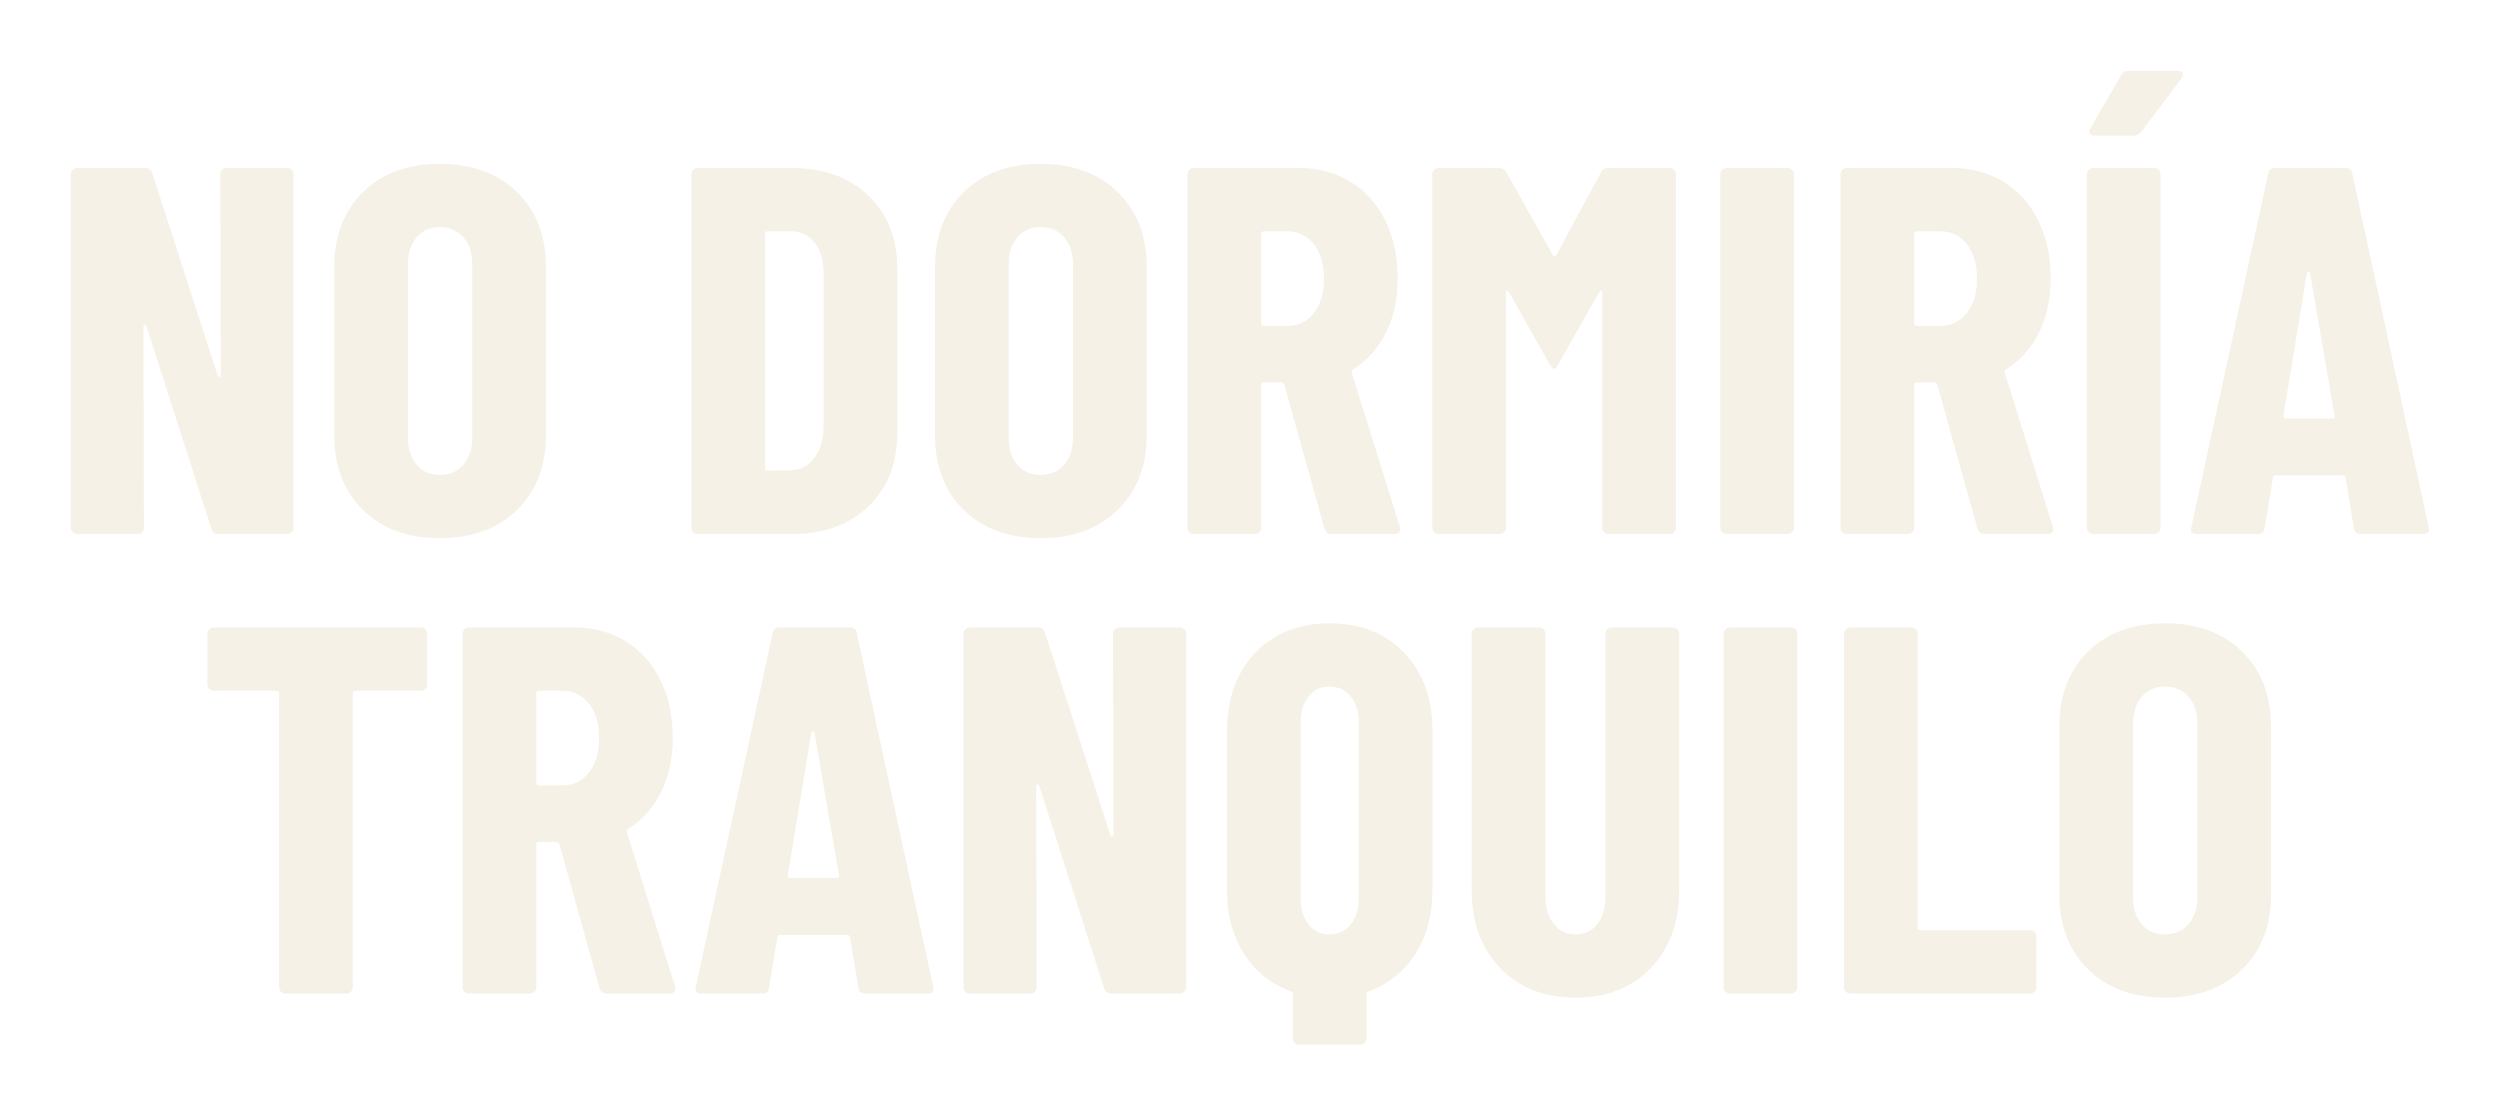
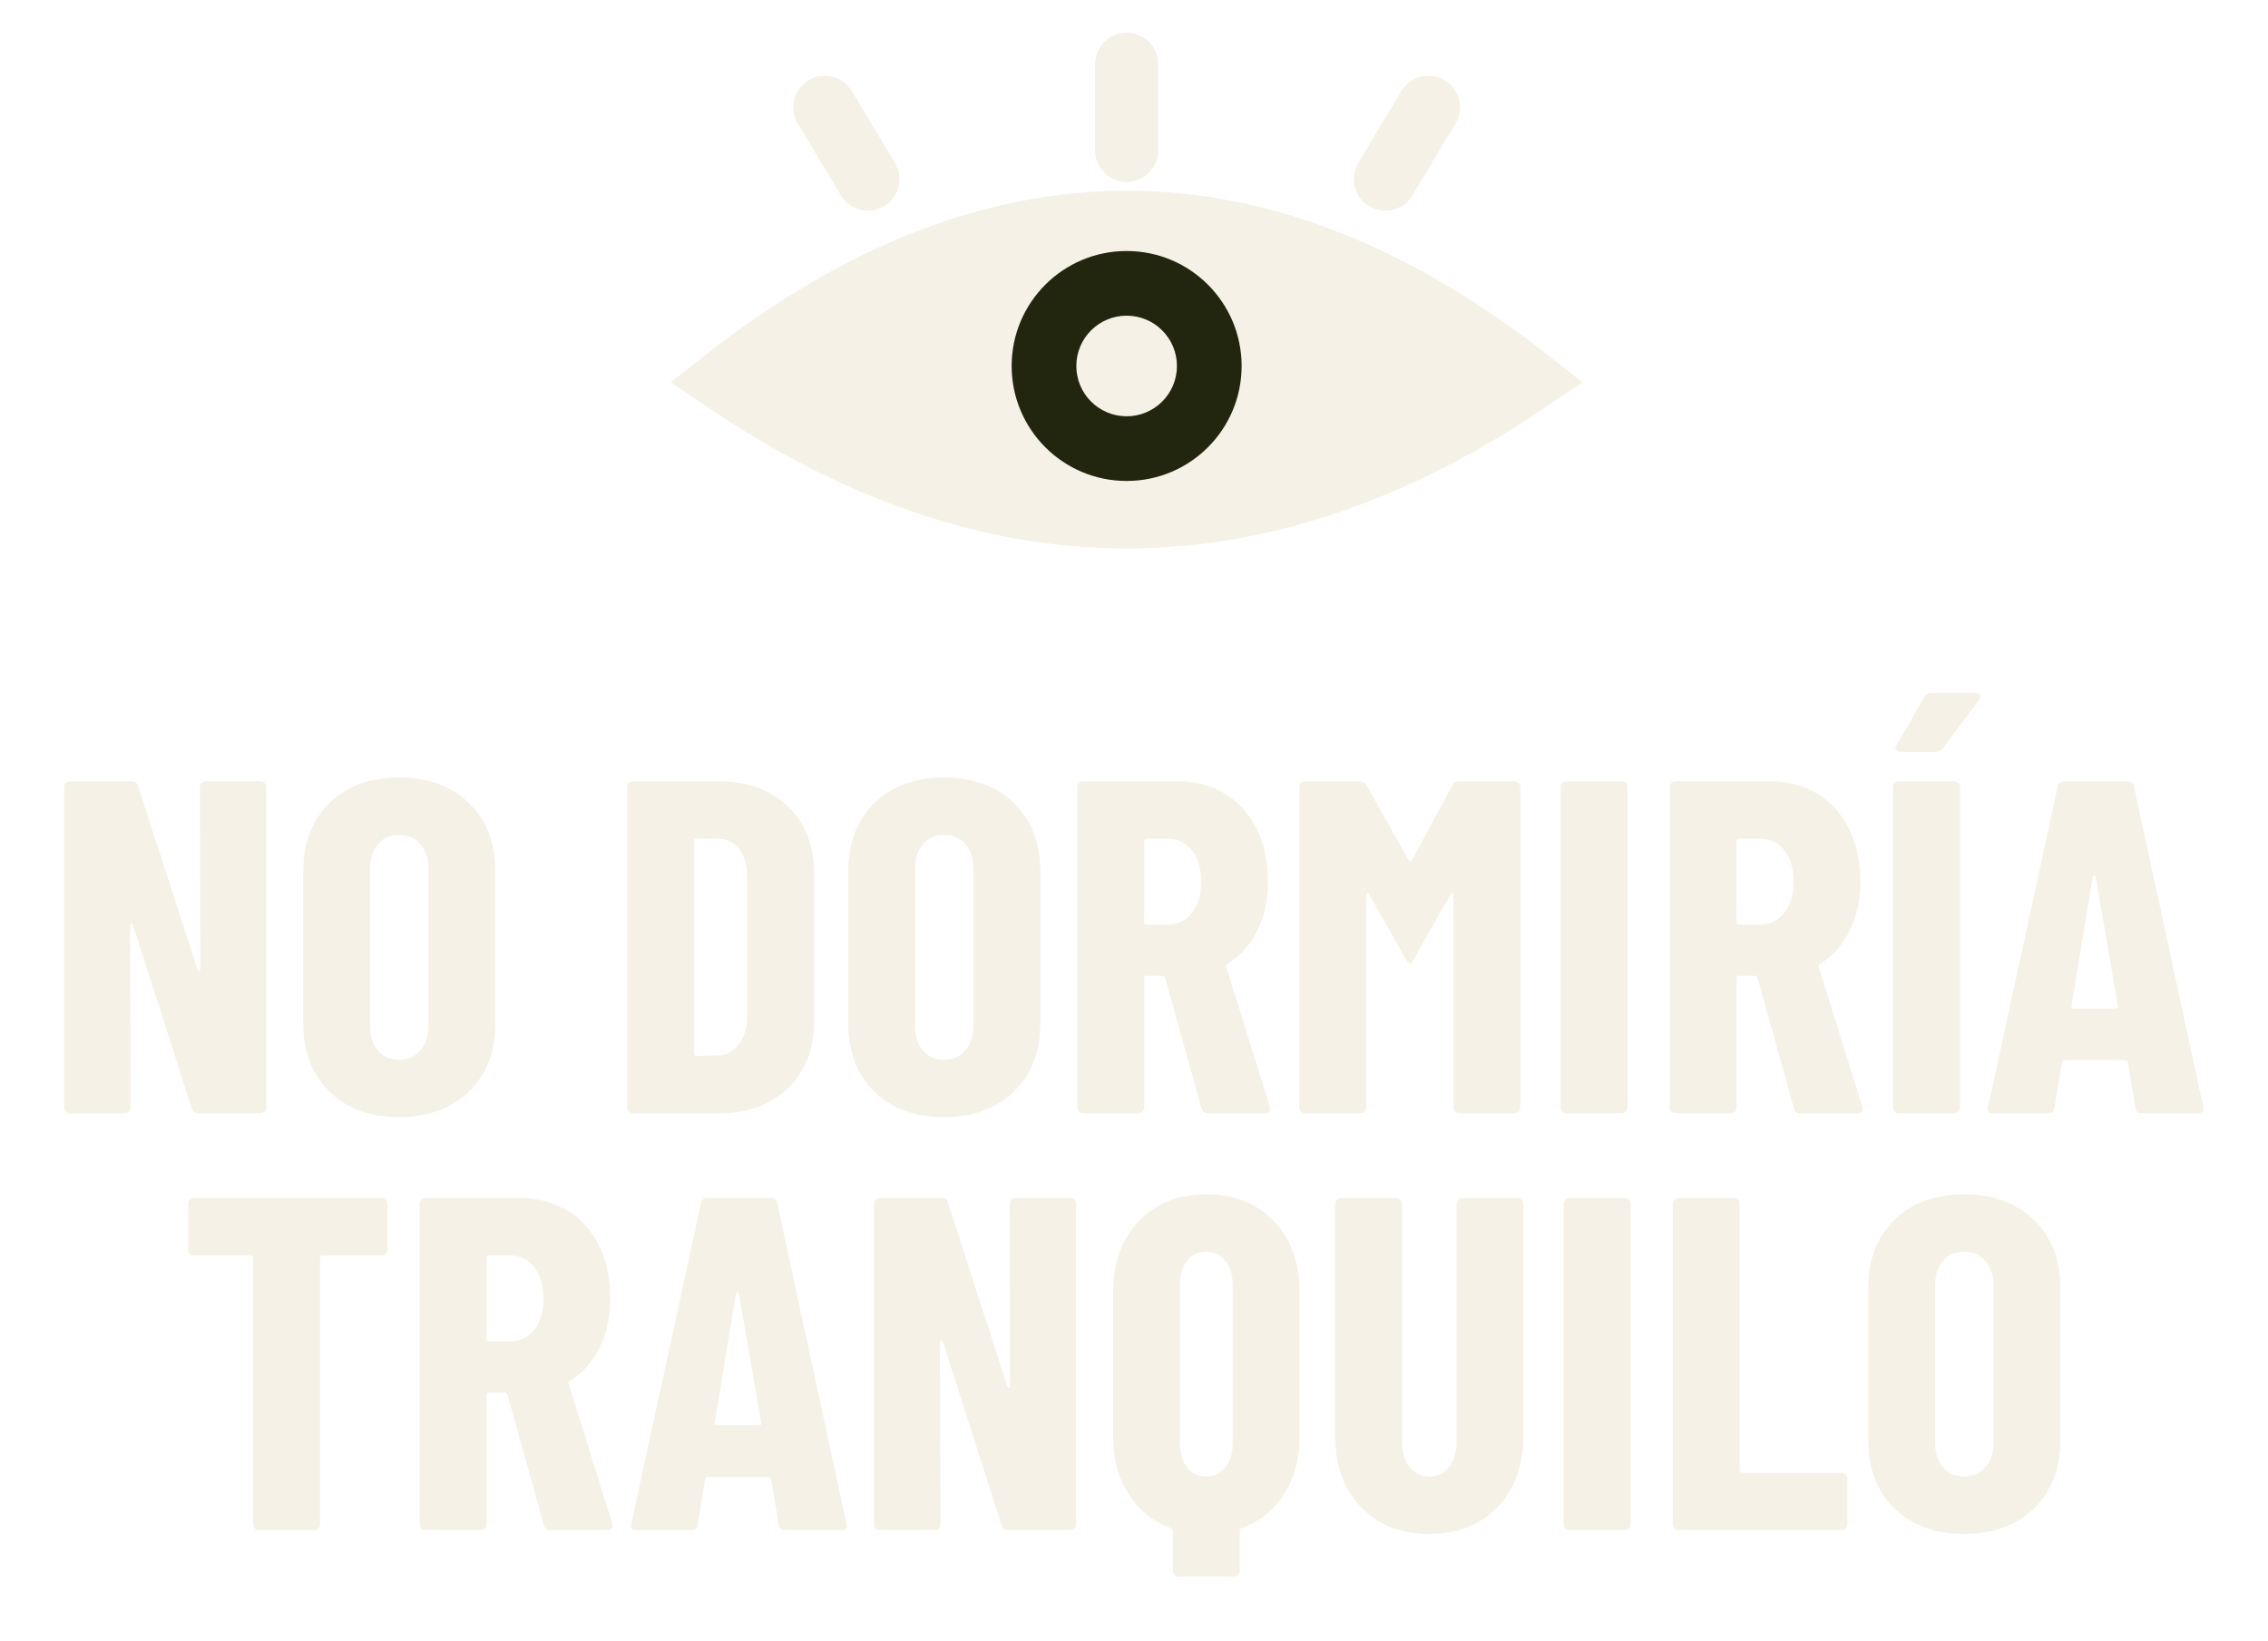
- <svg xmlns="http://www.w3.org/2000/svg" viewBox="343.23 203.59 315.59 140.81">
+ <svg xmlns="http://www.w3.org/2000/svg" viewBox="343.23 116.07 315.59 228.33">
  <path fill="#F6F1E6" d="M371.036 225.592Q371.036 225.262 371.267 225.031Q371.498 224.8 371.828 224.8L371.828 224.8L379.484 224.8Q379.814 224.8 380.045 225.031Q380.276 225.262 380.276 225.592L380.276 225.592L380.276 270.208Q380.276 270.538 380.045 270.769Q379.814 271 379.484 271L379.484 271L370.772 271Q370.112 271 369.914 270.34L369.914 270.34L361.73 244.798Q361.664 244.6 361.499 244.633Q361.334 244.666 361.334 244.864L361.334 244.864L361.4 270.208Q361.4 270.538 361.169 270.769Q360.938 271 360.608 271L360.608 271L352.952 271Q352.622 271 352.391 270.769Q352.16 270.538 352.16 270.208L352.16 270.208L352.16 225.592Q352.16 225.262 352.391 225.031Q352.622 224.8 352.952 224.8L352.952 224.8L361.598 224.8Q362.258 224.8 362.456 225.46L362.456 225.46L370.706 251.002Q370.772 251.2 370.937 251.167Q371.102 251.134 371.102 250.936L371.102 250.936L371.036 225.592" />
  <path fill="#F6F1E6" d="M398.756 271.528Q392.684 271.528 389.054 267.964Q385.424 264.4 385.424 258.46L385.424 258.46L385.424 237.34Q385.424 231.4 389.054 227.836Q392.684 224.272 398.756 224.272L398.756 224.272Q404.828 224.272 408.491 227.836Q412.154 231.4 412.154 237.34L412.154 237.34L412.154 258.46Q412.154 264.4 408.491 267.964Q404.828 271.528 398.756 271.528L398.756 271.528M398.756 263.542Q400.604 263.542 401.726 262.255Q402.848 260.968 402.848 258.856L402.848 258.856L402.848 236.944Q402.848 234.832 401.726 233.545Q400.604 232.258 398.756 232.258L398.756 232.258Q396.908 232.258 395.819 233.545Q394.73 234.832 394.73 236.944L394.73 236.944L394.73 258.856Q394.73 260.968 395.819 262.255Q396.908 263.542 398.756 263.542L398.756 263.542" />
  <path fill="#F6F1E6" d="M431.294 271Q430.964 271 430.733 270.769Q430.502 270.538 430.502 270.208L430.502 270.208L430.502 225.592Q430.502 225.262 430.733 225.031Q430.964 224.8 431.294 224.8L431.294 224.8L443.24 224.8Q449.246 224.8 452.876 228.298Q456.506 231.796 456.506 237.604L456.506 237.604L456.506 258.196Q456.506 264.004 452.876 267.502Q449.246 271 443.24 271L443.24 271L431.294 271M439.808 262.684Q439.808 263.014 440.138 263.014L440.138 263.014L443.108 262.948Q444.89 262.882 446.012 261.43Q447.134 259.978 447.2 257.602L447.2 257.602L447.2 238.198Q447.2 235.69 446.078 234.238Q444.956 232.786 443.042 232.786L443.042 232.786L440.138 232.786Q439.808 232.786 439.808 233.116L439.808 233.116L439.808 262.684" />
  <path fill="#F6F1E6" d="M474.59 271.528Q468.518 271.528 464.888 267.964Q461.258 264.4 461.258 258.46L461.258 258.46L461.258 237.34Q461.258 231.4 464.888 227.836Q468.518 224.272 474.59 224.272L474.59 224.272Q480.662 224.272 484.325 227.836Q487.988 231.4 487.988 237.34L487.988 237.34L487.988 258.46Q487.988 264.4 484.325 267.964Q480.662 271.528 474.59 271.528L474.59 271.528M474.59 263.542Q476.438 263.542 477.56 262.255Q478.682 260.968 478.682 258.856L478.682 258.856L478.682 236.944Q478.682 234.832 477.56 233.545Q476.438 232.258 474.59 232.258L474.59 232.258Q472.742 232.258 471.653 233.545Q470.564 234.832 470.564 236.944L470.564 236.944L470.564 258.856Q470.564 260.968 471.653 262.255Q472.742 263.542 474.59 263.542L474.59 263.542" />
  <path fill="#F6F1E6" d="M511.352 271Q510.626 271 510.428 270.34L510.428 270.34L505.346 252.124Q505.214 251.86 505.016 251.86L505.016 251.86L502.772 251.86Q502.442 251.86 502.442 252.19L502.442 252.19L502.442 270.208Q502.442 270.538 502.211 270.769Q501.98 271 501.65 271L501.65 271L493.928 271Q493.598 271 493.367 270.769Q493.136 270.538 493.136 270.208L493.136 270.208L493.136 225.592Q493.136 225.262 493.367 225.031Q493.598 224.8 493.928 224.8L493.928 224.8L507.26 224.8Q510.89 224.8 513.728 226.549Q516.566 228.298 518.117 231.466Q519.668 234.634 519.668 238.726L519.668 238.726Q519.668 242.62 518.183 245.59Q516.698 248.56 514.058 250.21L514.058 250.21Q513.926 250.276 513.86 250.375Q513.794 250.474 513.86 250.606L513.86 250.606L519.932 270.076L519.998 270.34Q519.998 271 519.272 271L519.272 271L511.352 271M502.772 232.786Q502.442 232.786 502.442 233.116L502.442 233.116L502.442 244.402Q502.442 244.732 502.772 244.732L502.772 244.732L505.742 244.732Q507.788 244.732 509.075 243.115Q510.362 241.498 510.362 238.792L510.362 238.792Q510.362 236.02 509.075 234.403Q507.788 232.786 505.742 232.786L505.742 232.786L502.772 232.786" />
  <path fill="#F6F1E6" d="M545.342 225.328Q545.606 224.8 546.332 224.8L546.332 224.8L553.988 224.8Q554.318 224.8 554.549 225.031Q554.78 225.262 554.78 225.592L554.78 225.592L554.78 270.208Q554.78 270.538 554.549 270.769Q554.318 271 553.988 271L553.988 271L546.266 271Q545.936 271 545.705 270.769Q545.474 270.538 545.474 270.208L545.474 270.208L545.474 240.574Q545.474 240.31 545.342 240.31Q545.21 240.31 545.078 240.508L545.078 240.508L539.93 249.616Q539.6 250.144 539.402 250.144L539.402 250.144Q539.204 250.144 538.874 249.616L538.874 249.616L533.726 240.508Q533.594 240.31 533.462 240.31Q533.33 240.31 533.33 240.574L533.33 240.574L533.33 270.208Q533.33 270.538 533.099 270.769Q532.868 271 532.538 271L532.538 271L524.816 271Q524.486 271 524.255 270.769Q524.024 270.538 524.024 270.208L524.024 270.208L524.024 225.592Q524.024 225.262 524.255 225.031Q524.486 224.8 524.816 224.8L524.816 224.8L532.406 224.8Q533.066 224.8 533.396 225.328L533.396 225.328L539.27 235.822Q539.468 236.086 539.666 235.822L539.666 235.822L545.342 225.328" />
  <path fill="#F6F1E6" d="M561.182 271Q560.852 271 560.621 270.769Q560.39 270.538 560.39 270.208L560.39 270.208L560.39 225.592Q560.39 225.262 560.621 225.031Q560.852 224.8 561.182 224.8L561.182 224.8L568.904 224.8Q569.234 224.8 569.465 225.031Q569.696 225.262 569.696 225.592L569.696 225.592L569.696 270.208Q569.696 270.538 569.465 270.769Q569.234 271 568.904 271L568.904 271L561.182 271" />
  <path fill="#F6F1E6" d="M593.786 271Q593.06 271 592.862 270.34L592.862 270.34L587.78 252.124Q587.648 251.86 587.45 251.86L587.45 251.86L585.206 251.86Q584.876 251.86 584.876 252.19L584.876 252.19L584.876 270.208Q584.876 270.538 584.645 270.769Q584.414 271 584.084 271L584.084 271L576.362 271Q576.032 271 575.801 270.769Q575.57 270.538 575.57 270.208L575.57 270.208L575.57 225.592Q575.57 225.262 575.801 225.031Q576.032 224.8 576.362 224.8L576.362 224.8L589.694 224.8Q593.324 224.8 596.162 226.549Q599 228.298 600.551 231.466Q602.102 234.634 602.102 238.726L602.102 238.726Q602.102 242.62 600.617 245.59Q599.132 248.56 596.492 250.21L596.492 250.21Q596.36 250.276 596.294 250.375Q596.228 250.474 596.294 250.606L596.294 250.606L602.366 270.076L602.432 270.34Q602.432 271 601.706 271L601.706 271L593.786 271M585.206 232.786Q584.876 232.786 584.876 233.116L584.876 233.116L584.876 244.402Q584.876 244.732 585.206 244.732L585.206 244.732L588.176 244.732Q590.222 244.732 591.509 243.115Q592.796 241.498 592.796 238.792L592.796 238.792Q592.796 236.02 591.509 234.403Q590.222 232.786 588.176 232.786L588.176 232.786L585.206 232.786" />
  <path fill="#F6F1E6" d="M607.448 271Q607.118 271 606.887 270.769Q606.656 270.538 606.656 270.208L606.656 270.208L606.656 225.592Q606.656 225.262 606.887 225.031Q607.118 224.8 607.448 224.8L607.448 224.8L615.17 224.8Q615.5 224.8 615.731 225.031Q615.962 225.262 615.962 225.592L615.962 225.592L615.962 270.208Q615.962 270.538 615.731 270.769Q615.5 271 615.17 271L615.17 271L607.448 271M607.712 220.708Q607.25 220.708 607.052 220.444Q606.854 220.18 607.118 219.784L607.118 219.784L611.012 213.052Q611.276 212.524 612.002 212.524L612.002 212.524L618.14 212.524Q618.8 212.524 618.8 212.986L618.8 212.986Q618.8 213.184 618.602 213.514L618.602 213.514L613.52 220.246Q613.124 220.708 612.596 220.708L612.596 220.708L607.712 220.708" />
  <path fill="#F6F1E6" d="M641.24 271Q640.448 271 640.382 270.274L640.382 270.274L639.326 263.938Q639.326 263.608 638.93 263.608L638.93 263.608L630.548 263.608Q630.152 263.608 630.152 263.938L630.152 263.938L629.096 270.274Q629.03 271 628.238 271L628.238 271L620.516 271Q619.658 271 619.856 270.142L619.856 270.142L629.558 225.526Q629.69 224.8 630.416 224.8L630.416 224.8L639.326 224.8Q640.052 224.8 640.184 225.526L640.184 225.526L649.82 270.142L649.886 270.406Q649.886 271 649.16 271L649.16 271L641.24 271M631.472 256.084Q631.472 256.414 631.736 256.414L631.736 256.414L637.676 256.414Q638.006 256.414 637.94 256.084L637.94 256.084L634.838 238.066Q634.772 237.868 634.64 237.868Q634.508 237.868 634.442 238.066L634.442 238.066L631.472 256.084" />
  <path fill="#F6F1E6" d="M396.347 282.8Q396.677 282.8 396.908 283.031Q397.139 283.262 397.139 283.592L397.139 283.592L397.139 289.994Q397.139 290.324 396.908 290.555Q396.677 290.786 396.347 290.786L396.347 290.786L388.097 290.786Q387.767 290.786 387.767 291.116L387.767 291.116L387.767 328.208Q387.767 328.538 387.536 328.769Q387.305 329 386.975 329L386.975 329L379.253 329Q378.923 329 378.692 328.769Q378.461 328.538 378.461 328.208L378.461 328.208L378.461 291.116Q378.461 290.786 378.131 290.786L378.131 290.786L370.211 290.786Q369.881 290.786 369.65 290.555Q369.419 290.324 369.419 289.994L369.419 289.994L369.419 283.592Q369.419 283.262 369.65 283.031Q369.881 282.8 370.211 282.8L370.211 282.8L396.347 282.8" />
  <path fill="#F6F1E6" d="M419.843 329Q419.117 329 418.919 328.34L418.919 328.34L413.837 310.124Q413.705 309.86 413.507 309.86L413.507 309.86L411.263 309.86Q410.933 309.86 410.933 310.19L410.933 310.19L410.933 328.208Q410.933 328.538 410.702 328.769Q410.471 329 410.141 329L410.141 329L402.419 329Q402.089 329 401.858 328.769Q401.627 328.538 401.627 328.208L401.627 328.208L401.627 283.592Q401.627 283.262 401.858 283.031Q402.089 282.8 402.419 282.8L402.419 282.8L415.751 282.8Q419.381 282.8 422.219 284.549Q425.057 286.298 426.608 289.466Q428.159 292.634 428.159 296.726L428.159 296.726Q428.159 300.62 426.674 303.59Q425.189 306.56 422.549 308.21L422.549 308.21Q422.417 308.276 422.351 308.375Q422.285 308.474 422.351 308.606L422.351 308.606L428.423 328.076L428.489 328.34Q428.489 329 427.763 329L427.763 329L419.843 329M411.263 290.786Q410.933 290.786 410.933 291.116L410.933 291.116L410.933 302.402Q410.933 302.732 411.263 302.732L411.263 302.732L414.233 302.732Q416.279 302.732 417.566 301.115Q418.853 299.498 418.853 296.792L418.853 296.792Q418.853 294.02 417.566 292.403Q416.279 290.786 414.233 290.786L414.233 290.786L411.263 290.786" />
  <path fill="#F6F1E6" d="M452.447 329Q451.655 329 451.589 328.274L451.589 328.274L450.533 321.938Q450.533 321.608 450.137 321.608L450.137 321.608L441.755 321.608Q441.359 321.608 441.359 321.938L441.359 321.938L440.303 328.274Q440.237 329 439.445 329L439.445 329L431.723 329Q430.865 329 431.063 328.142L431.063 328.142L440.765 283.526Q440.897 282.8 441.623 282.8L441.623 282.8L450.533 282.8Q451.259 282.8 451.391 283.526L451.391 283.526L461.027 328.142L461.093 328.406Q461.093 329 460.367 329L460.367 329L452.447 329M442.679 314.084Q442.679 314.414 442.943 314.414L442.943 314.414L448.883 314.414Q449.213 314.414 449.147 314.084L449.147 314.084L446.045 296.066Q445.979 295.868 445.847 295.868Q445.715 295.868 445.649 296.066L445.649 296.066L442.679 314.084" />
  <path fill="#F6F1E6" d="M483.731 283.592Q483.731 283.262 483.962 283.031Q484.193 282.8 484.523 282.8L484.523 282.8L492.179 282.8Q492.509 282.8 492.74 283.031Q492.971 283.262 492.971 283.592L492.971 283.592L492.971 328.208Q492.971 328.538 492.74 328.769Q492.509 329 492.179 329L492.179 329L483.467 329Q482.807 329 482.609 328.34L482.609 328.34L474.425 302.798Q474.359 302.6 474.194 302.633Q474.029 302.666 474.029 302.864L474.029 302.864L474.095 328.208Q474.095 328.538 473.864 328.769Q473.633 329 473.303 329L473.303 329L465.647 329Q465.317 329 465.086 328.769Q464.855 328.538 464.855 328.208L464.855 328.208L464.855 283.592Q464.855 283.262 465.086 283.031Q465.317 282.8 465.647 282.8L465.647 282.8L474.293 282.8Q474.953 282.8 475.151 283.46L475.151 283.46L483.401 309.002Q483.467 309.2 483.632 309.167Q483.797 309.134 483.797 308.936L483.797 308.936L483.731 283.592" />
  <path fill="#F6F1E6" d="M511.055 282.272Q516.929 282.272 520.493 286.001Q524.057 289.73 524.057 295.802L524.057 295.802L524.057 315.998Q524.057 320.618 521.912 323.984Q519.767 327.35 516.005 328.736L516.005 328.736Q515.741 328.802 515.741 329.066L515.741 329.066L515.741 334.676Q515.741 335.006 515.51 335.237Q515.279 335.468 514.949 335.468L514.949 335.468L507.227 335.468Q506.897 335.468 506.666 335.237Q506.435 335.006 506.435 334.676L506.435 334.676L506.435 329.066Q506.435 328.802 506.171 328.736L506.171 328.736Q502.409 327.35 500.264 323.984Q498.119 320.618 498.119 315.998L498.119 315.998L498.119 295.802Q498.119 291.776 499.736 288.707Q501.353 285.638 504.29 283.955Q507.227 282.272 511.055 282.272L511.055 282.272M507.425 294.812L507.425 316.988Q507.425 319.034 508.415 320.288Q509.405 321.542 511.055 321.542L511.055 321.542Q512.705 321.542 513.728 320.288Q514.751 319.034 514.751 316.988L514.751 316.988L514.751 294.812Q514.751 292.766 513.728 291.512Q512.705 290.258 511.055 290.258L511.055 290.258Q509.405 290.258 508.415 291.512Q507.425 292.766 507.425 294.812L507.425 294.812" />
  <path fill="#F6F1E6" d="M542.141 329.528Q536.201 329.528 532.604 325.799Q529.007 322.07 529.007 315.866L529.007 315.866L529.007 283.592Q529.007 283.262 529.238 283.031Q529.469 282.8 529.799 282.8L529.799 282.8L537.521 282.8Q537.851 282.8 538.082 283.031Q538.313 283.262 538.313 283.592L538.313 283.592L538.313 316.79Q538.313 318.902 539.369 320.222Q540.425 321.542 542.141 321.542L542.141 321.542Q543.857 321.542 544.88 320.222Q545.903 318.902 545.903 316.79L545.903 316.79L545.903 283.592Q545.903 283.262 546.134 283.031Q546.365 282.8 546.695 282.8L546.695 282.8L554.417 282.8Q554.747 282.8 554.978 283.031Q555.209 283.262 555.209 283.592L555.209 283.592L555.209 315.866Q555.209 322.07 551.612 325.799Q548.015 329.528 542.141 329.528L542.141 329.528" />
  <path fill="#F6F1E6" d="M561.611 329Q561.281 329 561.05 328.769Q560.819 328.538 560.819 328.208L560.819 328.208L560.819 283.592Q560.819 283.262 561.05 283.031Q561.281 282.8 561.611 282.8L561.611 282.8L569.333 282.8Q569.663 282.8 569.894 283.031Q570.125 283.262 570.125 283.592L570.125 283.592L570.125 328.208Q570.125 328.538 569.894 328.769Q569.663 329 569.333 329L569.333 329L561.611 329" />
  <path fill="#F6F1E6" d="M576.791 329Q576.461 329 576.23 328.769Q575.999 328.538 575.999 328.208L575.999 328.208L575.999 283.592Q575.999 283.262 576.23 283.031Q576.461 282.8 576.791 282.8L576.791 282.8L584.513 282.8Q584.843 282.8 585.074 283.031Q585.305 283.262 585.305 283.592L585.305 283.592L585.305 320.684Q585.305 321.014 585.635 321.014L585.635 321.014L599.495 321.014Q599.825 321.014 600.056 321.245Q600.287 321.476 600.287 321.806L600.287 321.806L600.287 328.208Q600.287 328.538 600.056 328.769Q599.825 329 599.495 329L599.495 329L576.791 329" />
  <path fill="#F6F1E6" d="M616.523 329.528Q610.451 329.528 606.821 325.964Q603.191 322.4 603.191 316.46L603.191 316.46L603.191 295.34Q603.191 289.4 606.821 285.836Q610.451 282.272 616.523 282.272L616.523 282.272Q622.595 282.272 626.258 285.836Q629.921 289.4 629.921 295.34L629.921 295.34L629.921 316.46Q629.921 322.4 626.258 325.964Q622.595 329.528 616.523 329.528L616.523 329.528M616.523 321.542Q618.371 321.542 619.493 320.255Q620.615 318.968 620.615 316.856L620.615 316.856L620.615 294.944Q620.615 292.832 619.493 291.545Q618.371 290.258 616.523 290.258L616.523 290.258Q614.675 290.258 613.586 291.545Q612.497 292.832 612.497 294.944L612.497 294.944L612.497 316.856Q612.497 318.968 613.586 320.255Q614.675 321.542 616.523 321.542L616.523 321.542" />
+   <g transform="translate(434.0 129.0)">
+     <g fill="none" stroke="#F6F1E6" stroke-width="8.78" stroke-linecap="round">
+       <path d="M10 40 Q66 -4 122 40 Q66 78 10 40 Z" fill="#F6F1E6" />
+       <line x1="30" y1="12" x2="24" y2="2" />
+       <line x1="66" y1="8" x2="66" y2="-4" />
+       <line x1="102" y1="12" x2="108" y2="2" />
+     </g>
+     <circle cx="66" cy="38" r="16" fill="#22260F" />
+     <circle cx="66" cy="38" r="7" fill="#F6F1E6" />
+   </g>
</svg>
